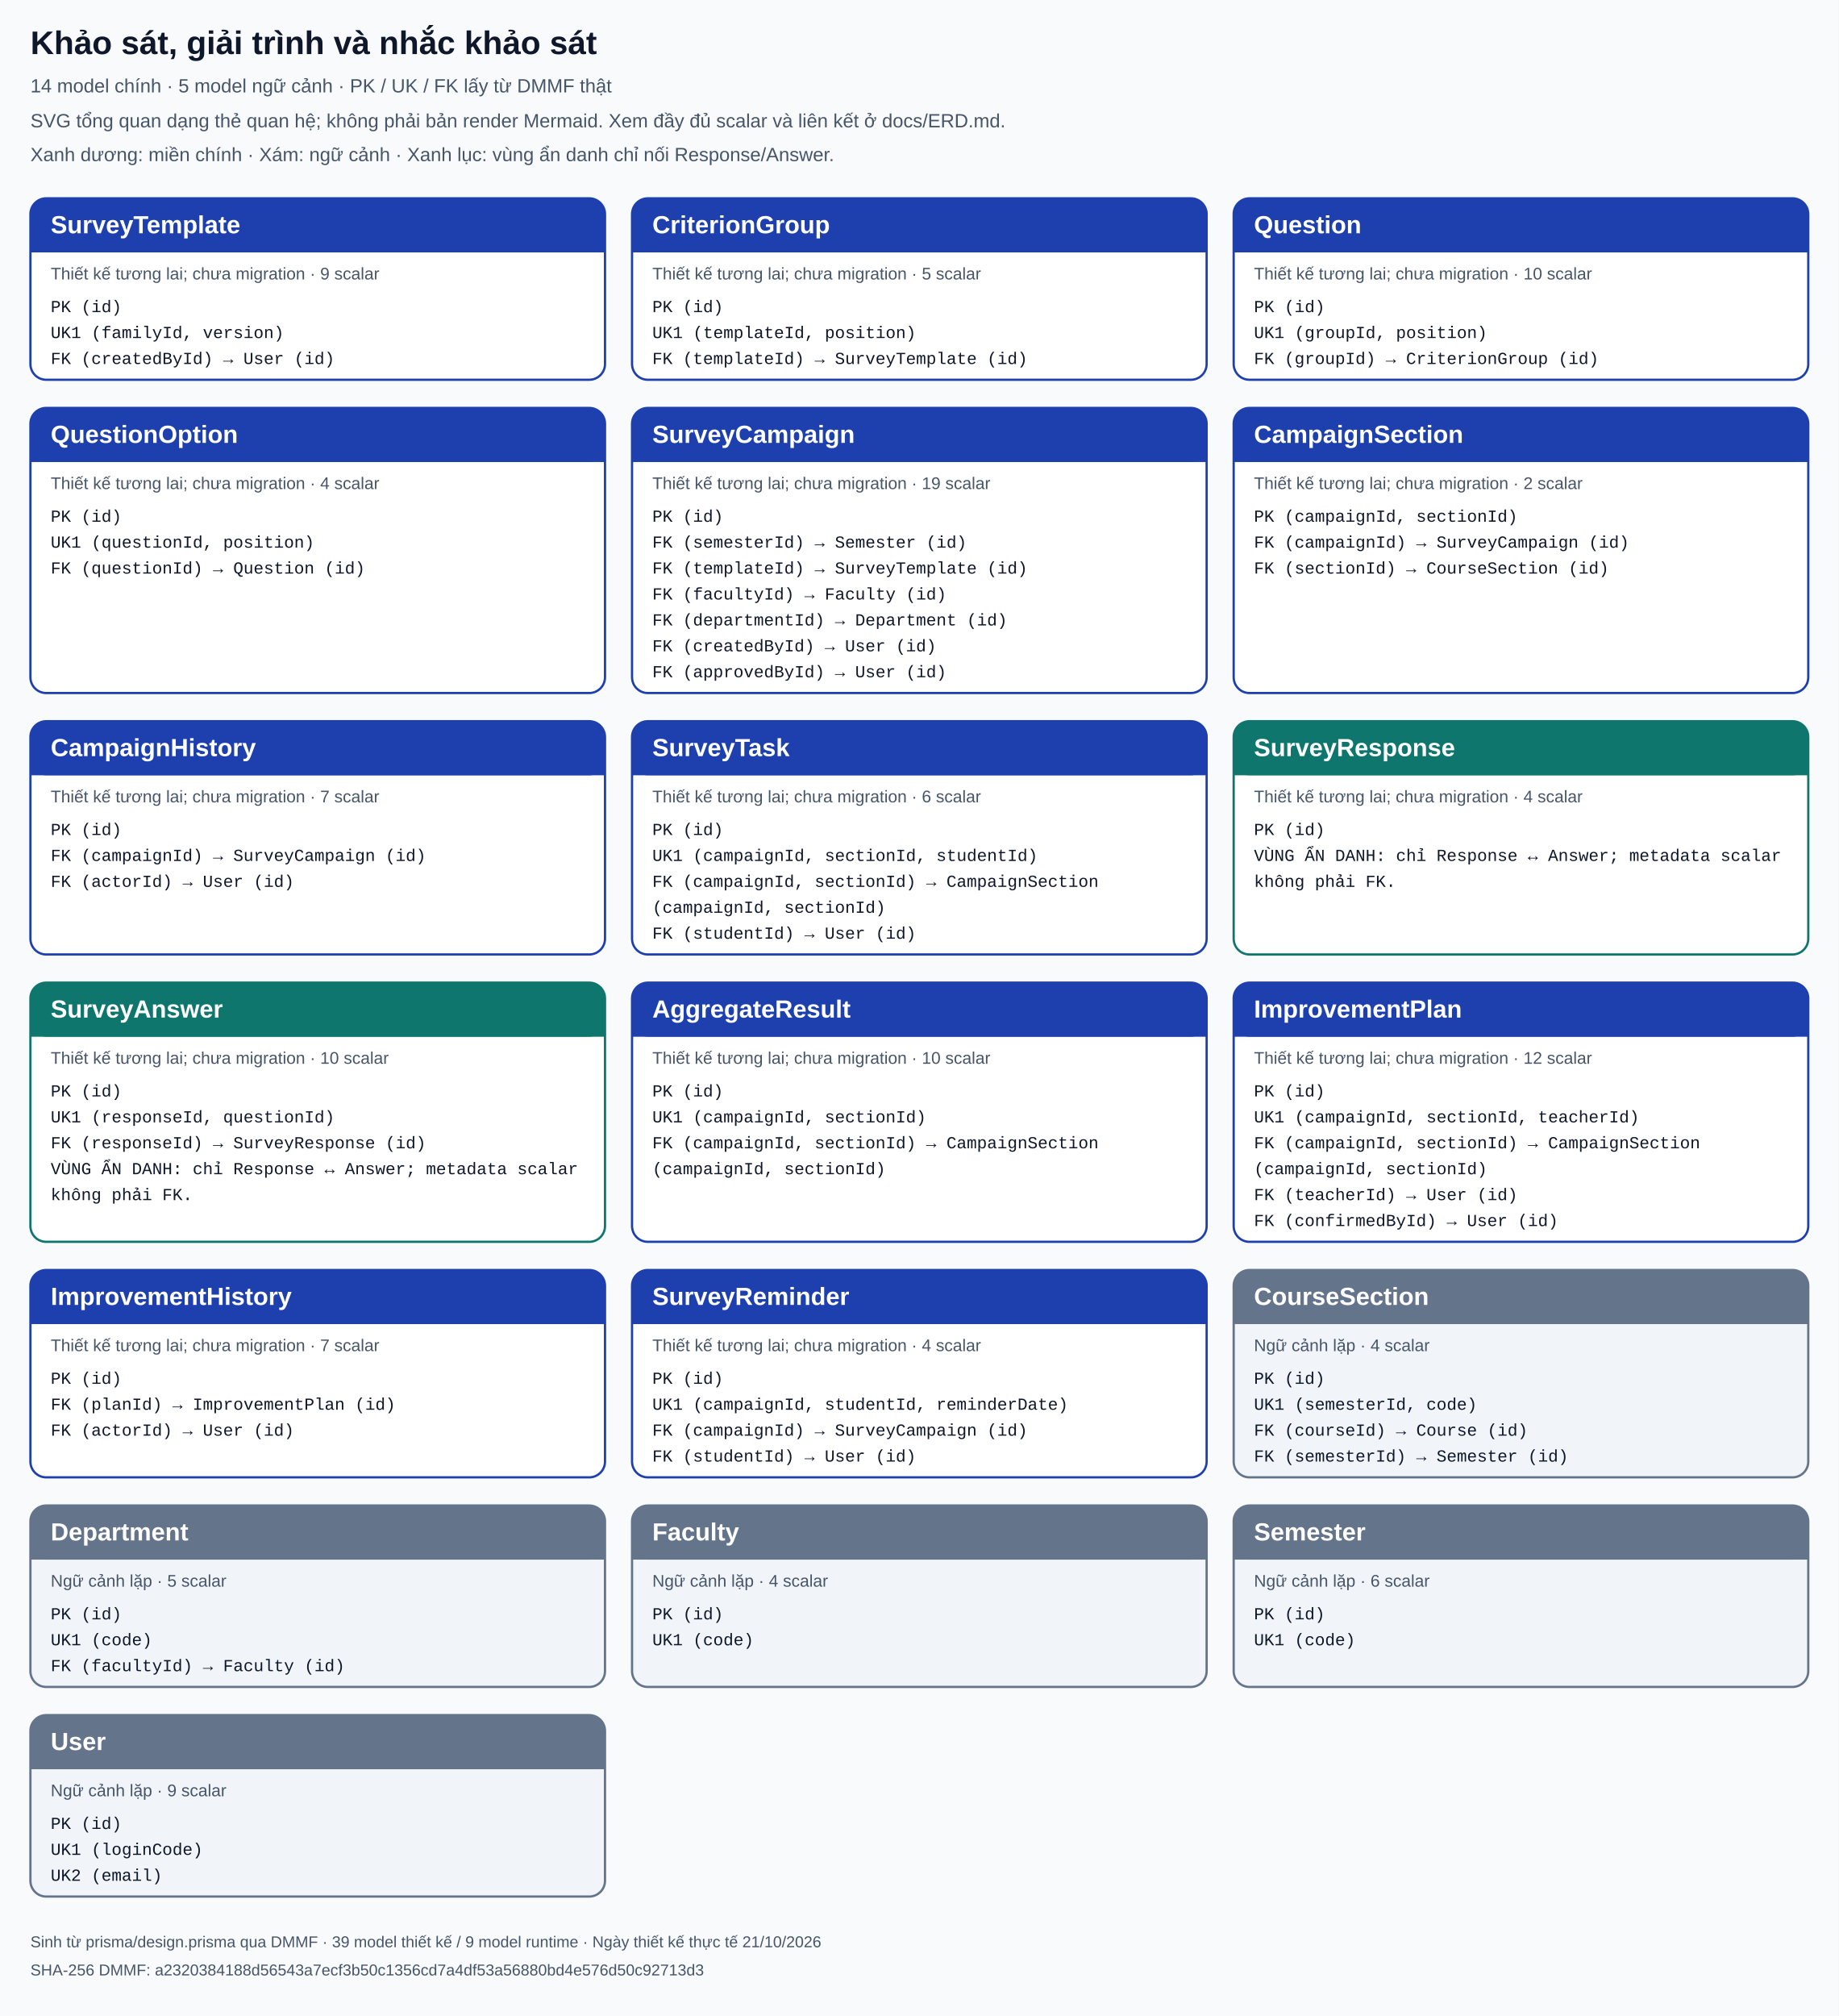
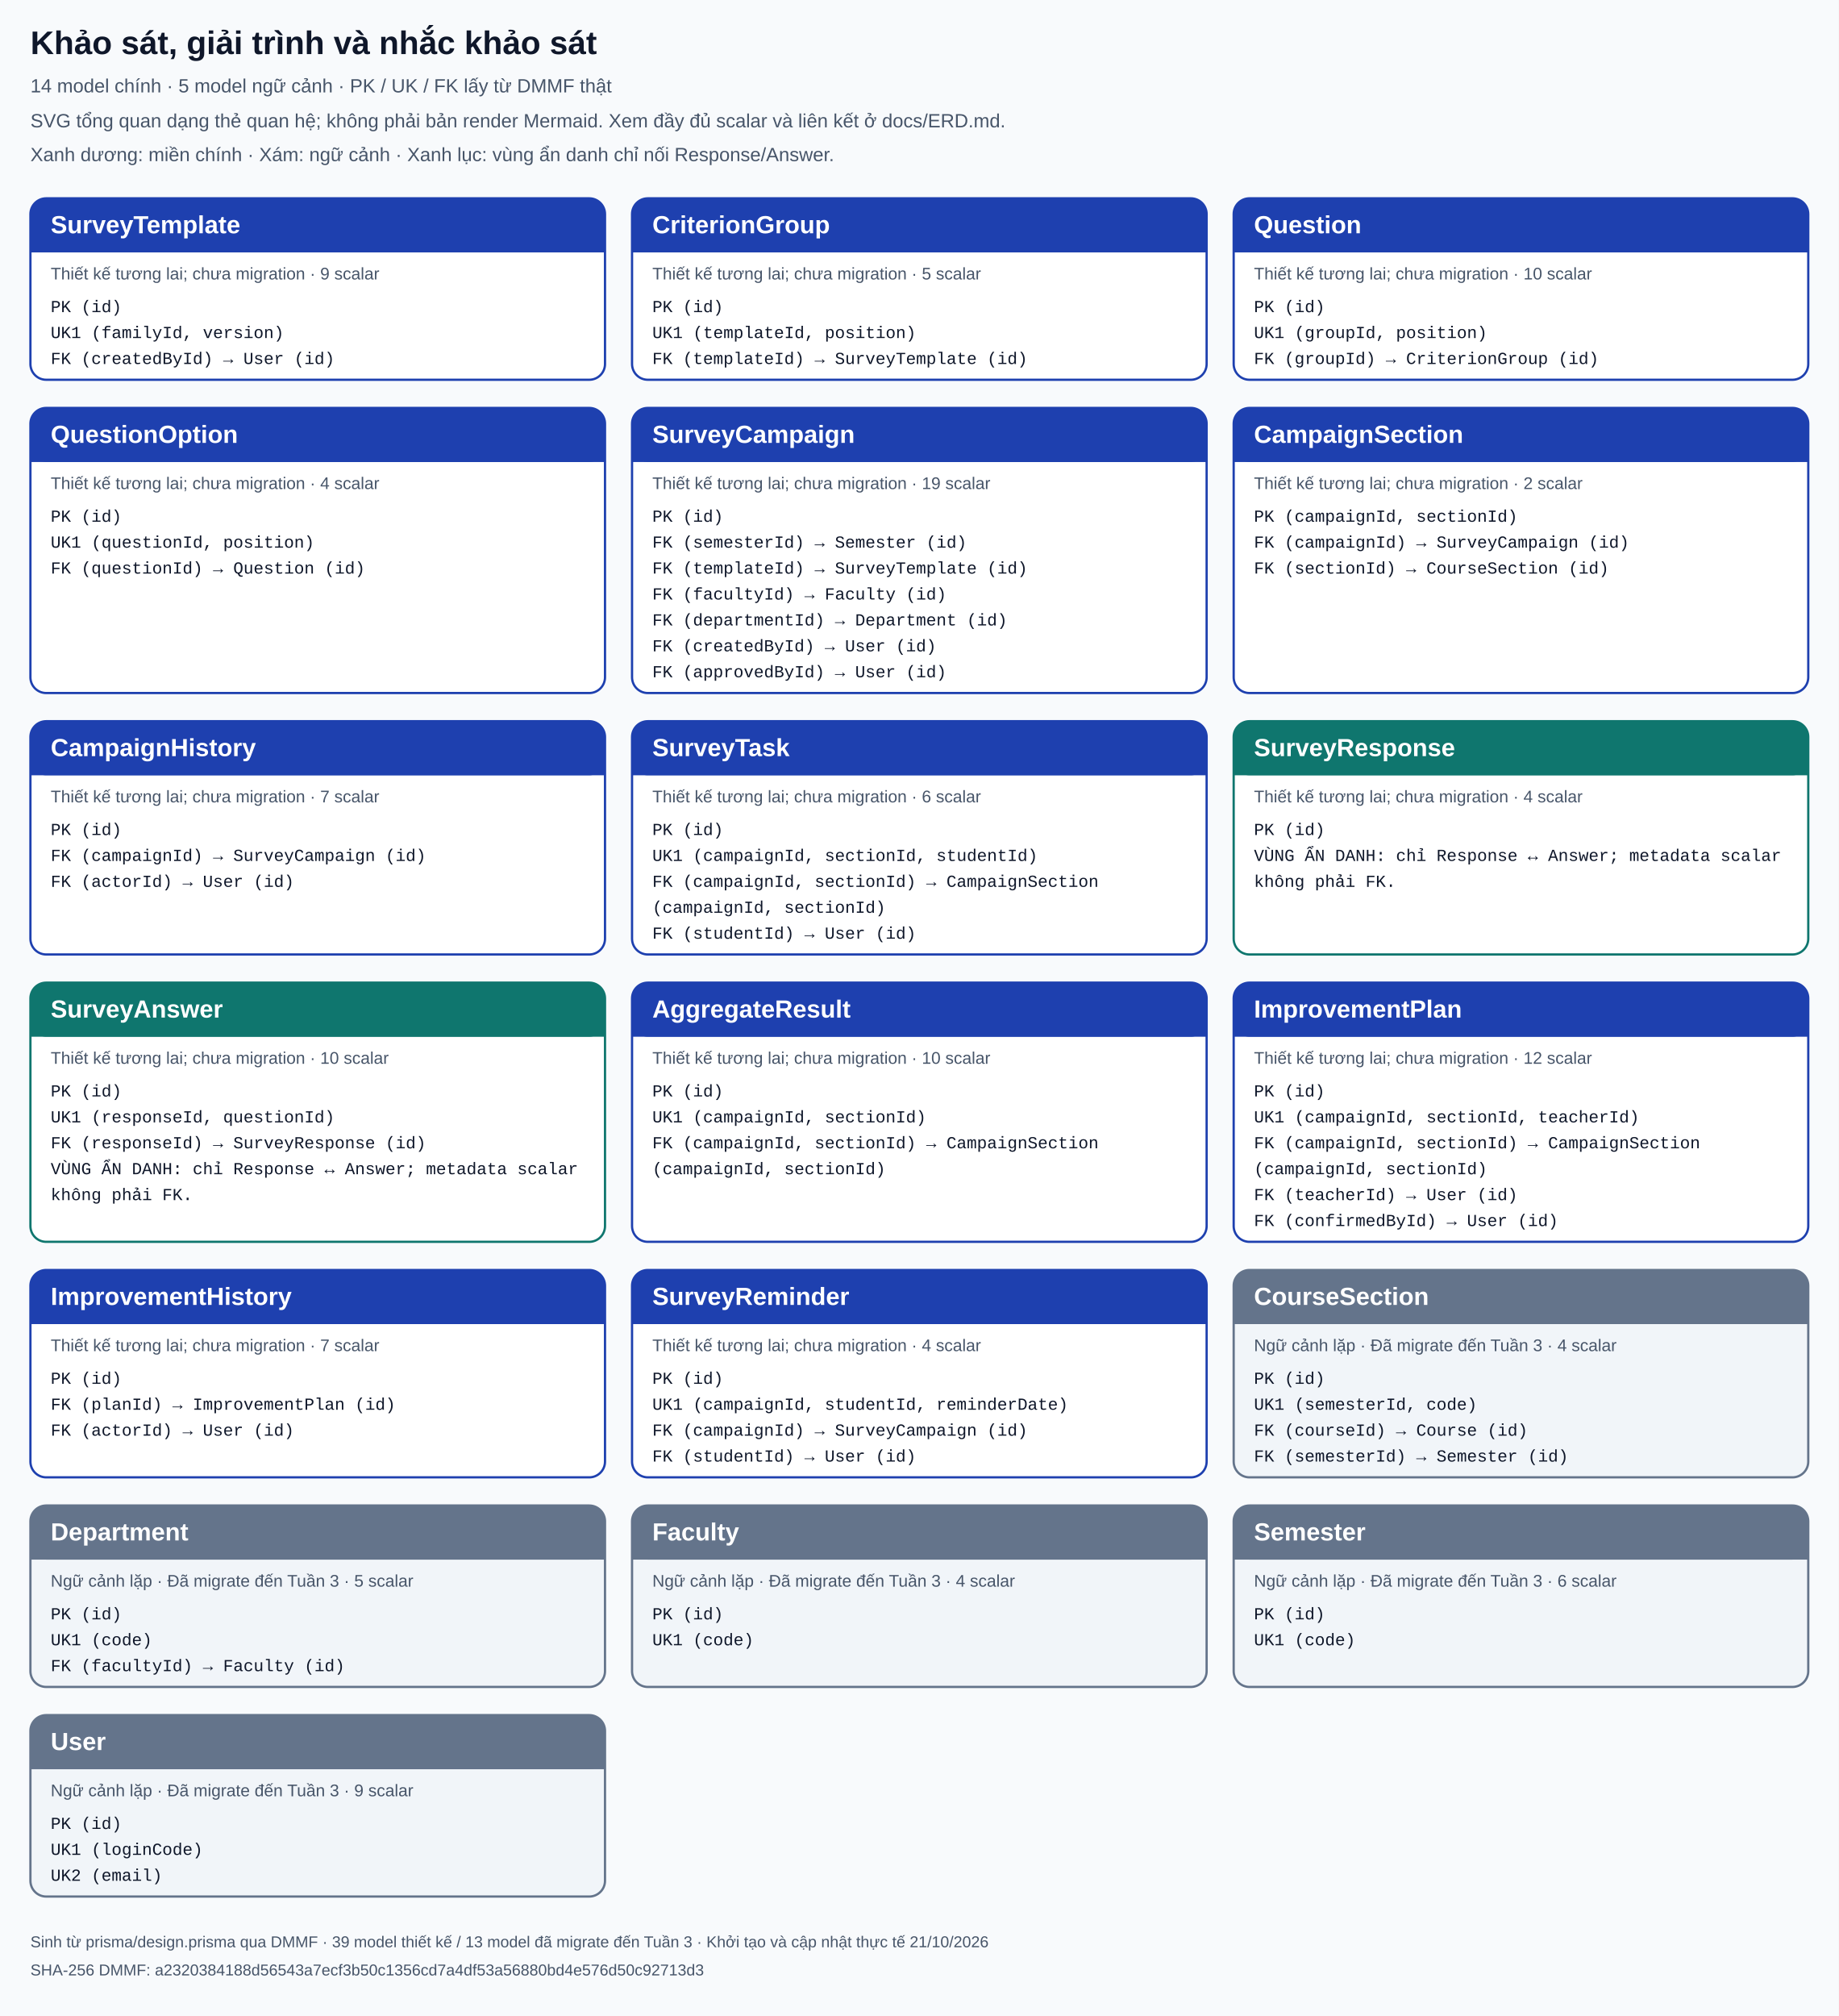
<svg xmlns="http://www.w3.org/2000/svg" width="1632" height="1789" viewBox="0 0 1632 1789" role="img" aria-labelledby="title description">
  <style>
    text {
      font-family: "Segoe UI", Arial, sans-serif;
      fill: #0f172a;
    }
    .heading {
      font-size: 29px;
      font-weight: 700;
    }
    .sub {
      font-size: 17px;
      fill: #475569;
    }
    .model {
      font-size: 22px;
      font-weight: 700;
      fill: #fff;
    }
    .meta {
      font-size: 15px;
      fill: #475569;
    }
    .field {
      font-size: 15px;
      font-family: Consolas, "Courier New", monospace;
    }
    .foot {
      font-size: 14px;
      fill: #475569;
    }
  </style>
  <rect width="1632" height="1789" fill="#f8fafc" />
  <text x="27" y="48" class="heading">
    Khảo sát, giải trình và nhắc khảo sát
  </text>
  <text x="27" y="82" class="sub">
    14 model chính · 5 model ngữ cảnh · PK / UK / FK lấy từ DMMF thật
  </text>
  <text x="27" y="113" class="sub">
    SVG tổng quan dạng thẻ quan hệ; không phải bản render Mermaid. Xem đầy đủ
    scalar và liên kết ở docs/ERD.md.
  </text>
  <text x="27" y="143" class="sub">
    Xanh dương: miền chính · Xám: ngữ cảnh · Xanh lục: vùng ẩn danh chỉ nối
    Response/Answer.
  </text>
  <g aria-label="SurveyTemplate">
    <rect x="27" y="176" width="510" height="161" rx="14" fill="#ffffff" stroke="#1e40af" stroke-width="2" />
    <rect x="27" y="176" width="510" height="48" rx="14" fill="#1e40af" />
    <rect x="27" y="204" width="510" height="20" fill="#1e40af" />
    <text x="45" y="207" class="model">SurveyTemplate</text>
    <text x="45" y="248" class="meta">
      Thiết kế tương lai; chưa migration · 9 scalar
    </text>
    <text x="45" y="277" class="field">PK (id)</text>
    <text x="45" y="300" class="field">UK1 (familyId, version)</text>
    <text x="45" y="323" class="field">FK (createdById) → User (id)</text>
  </g>
  <g aria-label="CriterionGroup">
    <rect x="561" y="176" width="510" height="161" rx="14" fill="#ffffff" stroke="#1e40af" stroke-width="2" />
    <rect x="561" y="176" width="510" height="48" rx="14" fill="#1e40af" />
    <rect x="561" y="204" width="510" height="20" fill="#1e40af" />
    <text x="579" y="207" class="model">CriterionGroup</text>
    <text x="579" y="248" class="meta">
      Thiết kế tương lai; chưa migration · 5 scalar
    </text>
    <text x="579" y="277" class="field">PK (id)</text>
    <text x="579" y="300" class="field">UK1 (templateId, position)</text>
    <text x="579" y="323" class="field">
      FK (templateId) → SurveyTemplate (id)
    </text>
  </g>
  <g aria-label="Question">
    <rect x="1095" y="176" width="510" height="161" rx="14" fill="#ffffff" stroke="#1e40af" stroke-width="2" />
    <rect x="1095" y="176" width="510" height="48" rx="14" fill="#1e40af" />
    <rect x="1095" y="204" width="510" height="20" fill="#1e40af" />
    <text x="1113" y="207" class="model">Question</text>
    <text x="1113" y="248" class="meta">
      Thiết kế tương lai; chưa migration · 10 scalar
    </text>
    <text x="1113" y="277" class="field">PK (id)</text>
    <text x="1113" y="300" class="field">UK1 (groupId, position)</text>
    <text x="1113" y="323" class="field">
      FK (groupId) → CriterionGroup (id)
    </text>
  </g>
  <g aria-label="QuestionOption">
    <rect x="27" y="362" width="510" height="253" rx="14" fill="#ffffff" stroke="#1e40af" stroke-width="2" />
    <rect x="27" y="362" width="510" height="48" rx="14" fill="#1e40af" />
    <rect x="27" y="390" width="510" height="20" fill="#1e40af" />
    <text x="45" y="393" class="model">QuestionOption</text>
    <text x="45" y="434" class="meta">
      Thiết kế tương lai; chưa migration · 4 scalar
    </text>
    <text x="45" y="463" class="field">PK (id)</text>
    <text x="45" y="486" class="field">UK1 (questionId, position)</text>
    <text x="45" y="509" class="field">FK (questionId) → Question (id)</text>
  </g>
  <g aria-label="SurveyCampaign">
    <rect x="561" y="362" width="510" height="253" rx="14" fill="#ffffff" stroke="#1e40af" stroke-width="2" />
    <rect x="561" y="362" width="510" height="48" rx="14" fill="#1e40af" />
    <rect x="561" y="390" width="510" height="20" fill="#1e40af" />
    <text x="579" y="393" class="model">SurveyCampaign</text>
    <text x="579" y="434" class="meta">
      Thiết kế tương lai; chưa migration · 19 scalar
    </text>
    <text x="579" y="463" class="field">PK (id)</text>
    <text x="579" y="486" class="field">FK (semesterId) → Semester (id)</text>
    <text x="579" y="509" class="field">
      FK (templateId) → SurveyTemplate (id)
    </text>
    <text x="579" y="532" class="field">FK (facultyId) → Faculty (id)</text>
    <text x="579" y="555" class="field">
      FK (departmentId) → Department (id)
    </text>
    <text x="579" y="578" class="field">FK (createdById) → User (id)</text>
    <text x="579" y="601" class="field">FK (approvedById) → User (id)</text>
  </g>
  <g aria-label="CampaignSection">
    <rect x="1095" y="362" width="510" height="253" rx="14" fill="#ffffff" stroke="#1e40af" stroke-width="2" />
    <rect x="1095" y="362" width="510" height="48" rx="14" fill="#1e40af" />
    <rect x="1095" y="390" width="510" height="20" fill="#1e40af" />
    <text x="1113" y="393" class="model">CampaignSection</text>
    <text x="1113" y="434" class="meta">
      Thiết kế tương lai; chưa migration · 2 scalar
    </text>
    <text x="1113" y="463" class="field">PK (campaignId, sectionId)</text>
    <text x="1113" y="486" class="field">
      FK (campaignId) → SurveyCampaign (id)
    </text>
    <text x="1113" y="509" class="field">
      FK (sectionId) → CourseSection (id)
    </text>
  </g>
  <g aria-label="CampaignHistory">
    <rect x="27" y="640" width="510" height="207" rx="14" fill="#ffffff" stroke="#1e40af" stroke-width="2" />
    <rect x="27" y="640" width="510" height="48" rx="14" fill="#1e40af" />
    <rect x="27" y="668" width="510" height="20" fill="#1e40af" />
    <text x="45" y="671" class="model">CampaignHistory</text>
    <text x="45" y="712" class="meta">
      Thiết kế tương lai; chưa migration · 7 scalar
    </text>
    <text x="45" y="741" class="field">PK (id)</text>
    <text x="45" y="764" class="field">
      FK (campaignId) → SurveyCampaign (id)
    </text>
    <text x="45" y="787" class="field">FK (actorId) → User (id)</text>
  </g>
  <g aria-label="SurveyTask">
    <rect x="561" y="640" width="510" height="207" rx="14" fill="#ffffff" stroke="#1e40af" stroke-width="2" />
    <rect x="561" y="640" width="510" height="48" rx="14" fill="#1e40af" />
    <rect x="561" y="668" width="510" height="20" fill="#1e40af" />
    <text x="579" y="671" class="model">SurveyTask</text>
    <text x="579" y="712" class="meta">
      Thiết kế tương lai; chưa migration · 6 scalar
    </text>
    <text x="579" y="741" class="field">PK (id)</text>
    <text x="579" y="764" class="field">
      UK1 (campaignId, sectionId, studentId)
    </text>
    <text x="579" y="787" class="field">
      FK (campaignId, sectionId) → CampaignSection
    </text>
    <text x="579" y="810" class="field">(campaignId, sectionId)</text>
    <text x="579" y="833" class="field">FK (studentId) → User (id)</text>
  </g>
  <g aria-label="SurveyResponse">
    <rect x="1095" y="640" width="510" height="207" rx="14" fill="#ffffff" stroke="#0f766e" stroke-width="2" />
    <rect x="1095" y="640" width="510" height="48" rx="14" fill="#0f766e" />
    <rect x="1095" y="668" width="510" height="20" fill="#0f766e" />
    <text x="1113" y="671" class="model">SurveyResponse</text>
    <text x="1113" y="712" class="meta">
      Thiết kế tương lai; chưa migration · 4 scalar
    </text>
    <text x="1113" y="741" class="field">PK (id)</text>
    <text x="1113" y="764" class="field">
      VÙNG ẨN DANH: chỉ Response ↔ Answer; metadata scalar
    </text>
    <text x="1113" y="787" class="field">không phải FK.</text>
  </g>
  <g aria-label="SurveyAnswer">
    <rect x="27" y="872" width="510" height="230" rx="14" fill="#ffffff" stroke="#0f766e" stroke-width="2" />
    <rect x="27" y="872" width="510" height="48" rx="14" fill="#0f766e" />
    <rect x="27" y="900" width="510" height="20" fill="#0f766e" />
    <text x="45" y="903" class="model">SurveyAnswer</text>
    <text x="45" y="944" class="meta">
      Thiết kế tương lai; chưa migration · 10 scalar
    </text>
    <text x="45" y="973" class="field">PK (id)</text>
    <text x="45" y="996" class="field">UK1 (responseId, questionId)</text>
    <text x="45" y="1019" class="field">
      FK (responseId) → SurveyResponse (id)
    </text>
    <text x="45" y="1042" class="field">
      VÙNG ẨN DANH: chỉ Response ↔ Answer; metadata scalar
    </text>
    <text x="45" y="1065" class="field">không phải FK.</text>
  </g>
  <g aria-label="AggregateResult">
    <rect x="561" y="872" width="510" height="230" rx="14" fill="#ffffff" stroke="#1e40af" stroke-width="2" />
    <rect x="561" y="872" width="510" height="48" rx="14" fill="#1e40af" />
    <rect x="561" y="900" width="510" height="20" fill="#1e40af" />
    <text x="579" y="903" class="model">AggregateResult</text>
    <text x="579" y="944" class="meta">
      Thiết kế tương lai; chưa migration · 10 scalar
    </text>
    <text x="579" y="973" class="field">PK (id)</text>
    <text x="579" y="996" class="field">UK1 (campaignId, sectionId)</text>
    <text x="579" y="1019" class="field">
      FK (campaignId, sectionId) → CampaignSection
    </text>
    <text x="579" y="1042" class="field">(campaignId, sectionId)</text>
  </g>
  <g aria-label="ImprovementPlan">
    <rect x="1095" y="872" width="510" height="230" rx="14" fill="#ffffff" stroke="#1e40af" stroke-width="2" />
    <rect x="1095" y="872" width="510" height="48" rx="14" fill="#1e40af" />
    <rect x="1095" y="900" width="510" height="20" fill="#1e40af" />
    <text x="1113" y="903" class="model">ImprovementPlan</text>
    <text x="1113" y="944" class="meta">
      Thiết kế tương lai; chưa migration · 12 scalar
    </text>
    <text x="1113" y="973" class="field">PK (id)</text>
    <text x="1113" y="996" class="field">
      UK1 (campaignId, sectionId, teacherId)
    </text>
    <text x="1113" y="1019" class="field">
      FK (campaignId, sectionId) → CampaignSection
    </text>
    <text x="1113" y="1042" class="field">(campaignId, sectionId)</text>
    <text x="1113" y="1065" class="field">FK (teacherId) → User (id)</text>
    <text x="1113" y="1088" class="field">FK (confirmedById) → User (id)</text>
  </g>
  <g aria-label="ImprovementHistory">
    <rect x="27" y="1127" width="510" height="184" rx="14" fill="#ffffff" stroke="#1e40af" stroke-width="2" />
    <rect x="27" y="1127" width="510" height="48" rx="14" fill="#1e40af" />
    <rect x="27" y="1155" width="510" height="20" fill="#1e40af" />
    <text x="45" y="1158" class="model">ImprovementHistory</text>
    <text x="45" y="1199" class="meta">
      Thiết kế tương lai; chưa migration · 7 scalar
    </text>
    <text x="45" y="1228" class="field">PK (id)</text>
    <text x="45" y="1251" class="field">
      FK (planId) → ImprovementPlan (id)
    </text>
    <text x="45" y="1274" class="field">FK (actorId) → User (id)</text>
  </g>
  <g aria-label="SurveyReminder">
    <rect x="561" y="1127" width="510" height="184" rx="14" fill="#ffffff" stroke="#1e40af" stroke-width="2" />
    <rect x="561" y="1127" width="510" height="48" rx="14" fill="#1e40af" />
    <rect x="561" y="1155" width="510" height="20" fill="#1e40af" />
    <text x="579" y="1158" class="model">SurveyReminder</text>
    <text x="579" y="1199" class="meta">
      Thiết kế tương lai; chưa migration · 4 scalar
    </text>
    <text x="579" y="1228" class="field">PK (id)</text>
    <text x="579" y="1251" class="field">
      UK1 (campaignId, studentId, reminderDate)
    </text>
    <text x="579" y="1274" class="field">
      FK (campaignId) → SurveyCampaign (id)
    </text>
    <text x="579" y="1297" class="field">FK (studentId) → User (id)</text>
  </g>
  <g aria-label="CourseSection">
    <rect x="1095" y="1127" width="510" height="184" rx="14" fill="#f1f5f9" stroke="#64748b" stroke-width="2" />
    <rect x="1095" y="1127" width="510" height="48" rx="14" fill="#64748b" />
    <rect x="1095" y="1155" width="510" height="20" fill="#64748b" />
    <text x="1113" y="1158" class="model">CourseSection</text>
-     <text x="1113" y="1199" class="meta">Ngữ cảnh lặp · 4 scalar</text>
+     <text x="1113" y="1199" class="meta">
+       Ngữ cảnh lặp · Đã migrate đến Tuần 3 · 4 scalar
+     </text>
    <text x="1113" y="1228" class="field">PK (id)</text>
    <text x="1113" y="1251" class="field">UK1 (semesterId, code)</text>
    <text x="1113" y="1274" class="field">FK (courseId) → Course (id)</text>
    <text x="1113" y="1297" class="field">FK (semesterId) → Semester (id)</text>
  </g>
  <g aria-label="Department">
    <rect x="27" y="1336" width="510" height="161" rx="14" fill="#f1f5f9" stroke="#64748b" stroke-width="2" />
    <rect x="27" y="1336" width="510" height="48" rx="14" fill="#64748b" />
    <rect x="27" y="1364" width="510" height="20" fill="#64748b" />
    <text x="45" y="1367" class="model">Department</text>
-     <text x="45" y="1408" class="meta">Ngữ cảnh lặp · 5 scalar</text>
+     <text x="45" y="1408" class="meta">
+       Ngữ cảnh lặp · Đã migrate đến Tuần 3 · 5 scalar
+     </text>
    <text x="45" y="1437" class="field">PK (id)</text>
    <text x="45" y="1460" class="field">UK1 (code)</text>
    <text x="45" y="1483" class="field">FK (facultyId) → Faculty (id)</text>
  </g>
  <g aria-label="Faculty">
    <rect x="561" y="1336" width="510" height="161" rx="14" fill="#f1f5f9" stroke="#64748b" stroke-width="2" />
    <rect x="561" y="1336" width="510" height="48" rx="14" fill="#64748b" />
    <rect x="561" y="1364" width="510" height="20" fill="#64748b" />
    <text x="579" y="1367" class="model">Faculty</text>
-     <text x="579" y="1408" class="meta">Ngữ cảnh lặp · 4 scalar</text>
+     <text x="579" y="1408" class="meta">
+       Ngữ cảnh lặp · Đã migrate đến Tuần 3 · 4 scalar
+     </text>
    <text x="579" y="1437" class="field">PK (id)</text>
    <text x="579" y="1460" class="field">UK1 (code)</text>
  </g>
  <g aria-label="Semester">
    <rect x="1095" y="1336" width="510" height="161" rx="14" fill="#f1f5f9" stroke="#64748b" stroke-width="2" />
    <rect x="1095" y="1336" width="510" height="48" rx="14" fill="#64748b" />
    <rect x="1095" y="1364" width="510" height="20" fill="#64748b" />
    <text x="1113" y="1367" class="model">Semester</text>
-     <text x="1113" y="1408" class="meta">Ngữ cảnh lặp · 6 scalar</text>
+     <text x="1113" y="1408" class="meta">
+       Ngữ cảnh lặp · Đã migrate đến Tuần 3 · 6 scalar
+     </text>
    <text x="1113" y="1437" class="field">PK (id)</text>
    <text x="1113" y="1460" class="field">UK1 (code)</text>
  </g>
  <g aria-label="User">
    <rect x="27" y="1522" width="510" height="161" rx="14" fill="#f1f5f9" stroke="#64748b" stroke-width="2" />
    <rect x="27" y="1522" width="510" height="48" rx="14" fill="#64748b" />
    <rect x="27" y="1550" width="510" height="20" fill="#64748b" />
    <text x="45" y="1553" class="model">User</text>
-     <text x="45" y="1594" class="meta">Ngữ cảnh lặp · 9 scalar</text>
+     <text x="45" y="1594" class="meta">
+       Ngữ cảnh lặp · Đã migrate đến Tuần 3 · 9 scalar
+     </text>
    <text x="45" y="1623" class="field">PK (id)</text>
    <text x="45" y="1646" class="field">UK1 (loginCode)</text>
    <text x="45" y="1669" class="field">UK2 (email)</text>
  </g>
  <text x="27" y="1728" class="foot">
-     Sinh từ prisma/design.prisma qua DMMF · 39 model thiết kế / 9 model runtime
-     · Ngày thiết kế thực tế 21/10/2026
+     Sinh từ prisma/design.prisma qua DMMF · 39 model thiết kế / 13 model đã
+     migrate đến Tuần 3 · Khởi tạo và cập nhật thực tế 21/10/2026
  </text>
  <text x="27" y="1753" class="foot">
    SHA-256 DMMF:
    a2320384188d56543a7ecf3b50c1356cd7a4df53a56880bd4e576d50c92713d3
  </text>
</svg>
